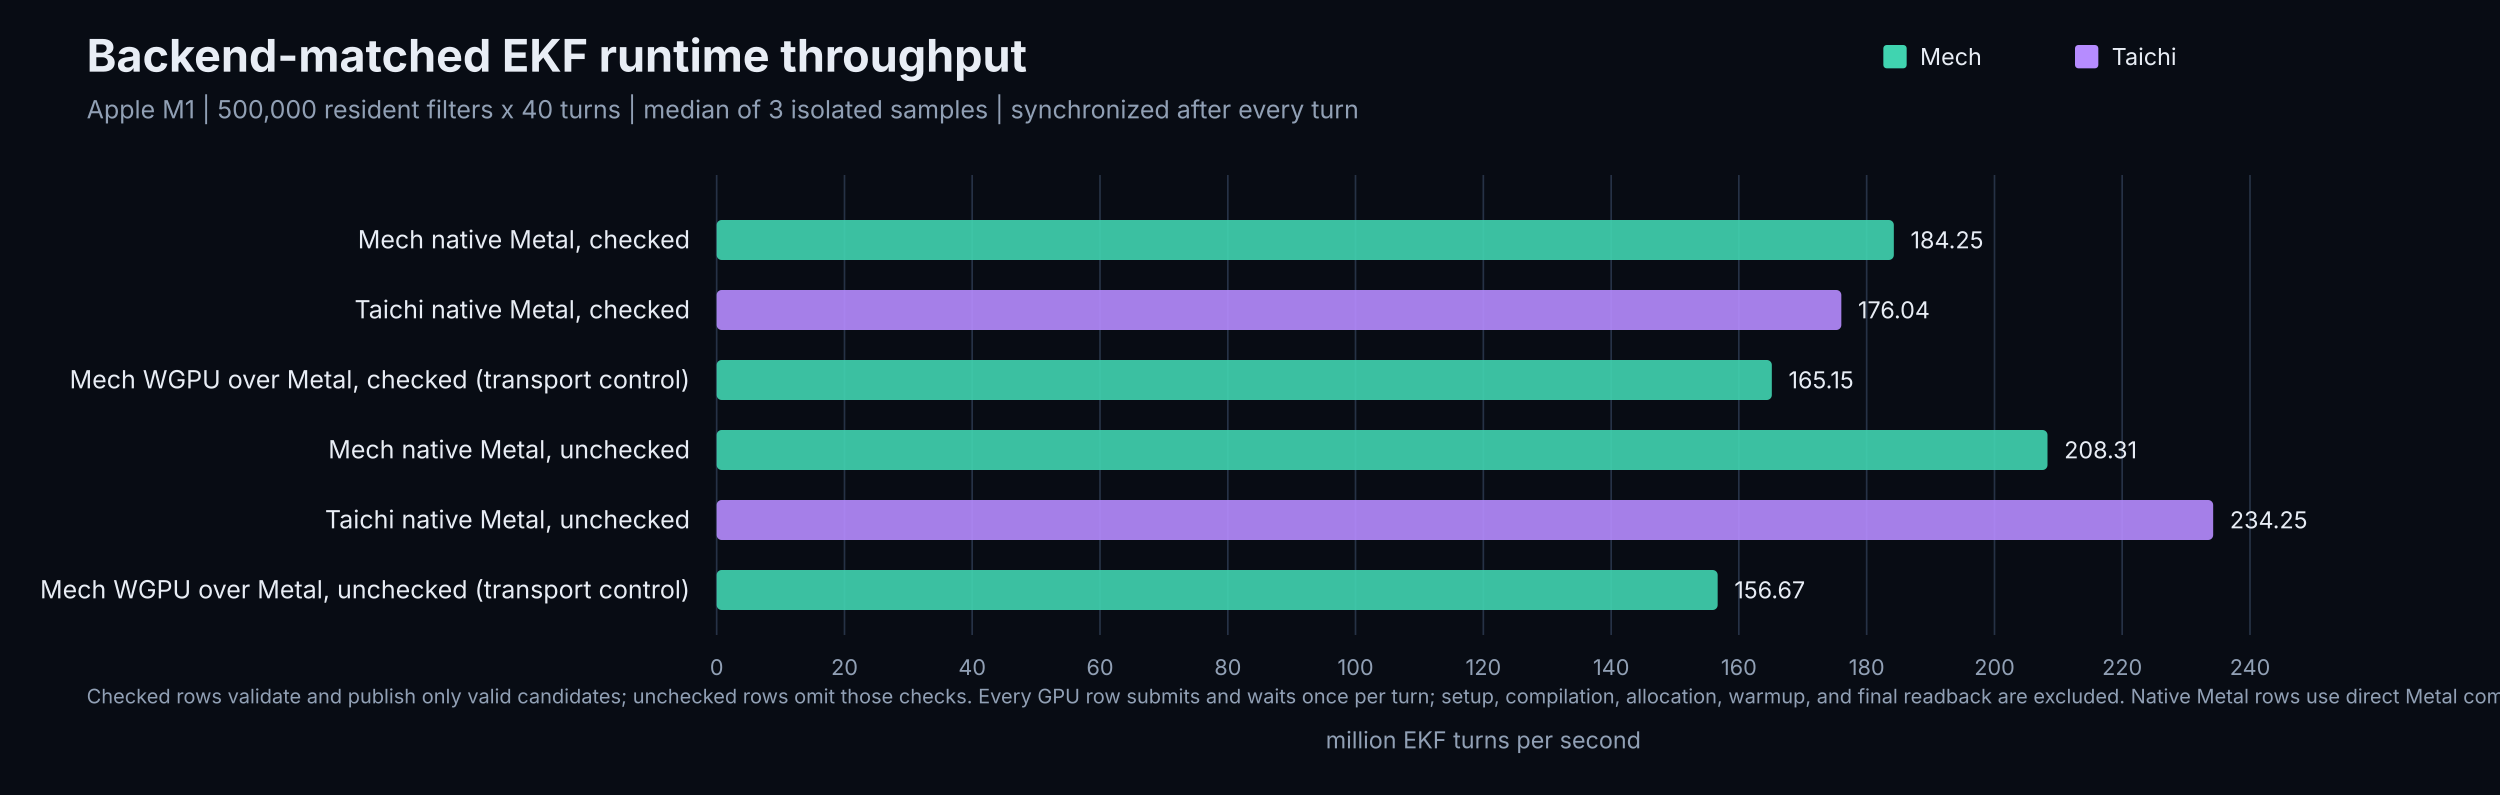
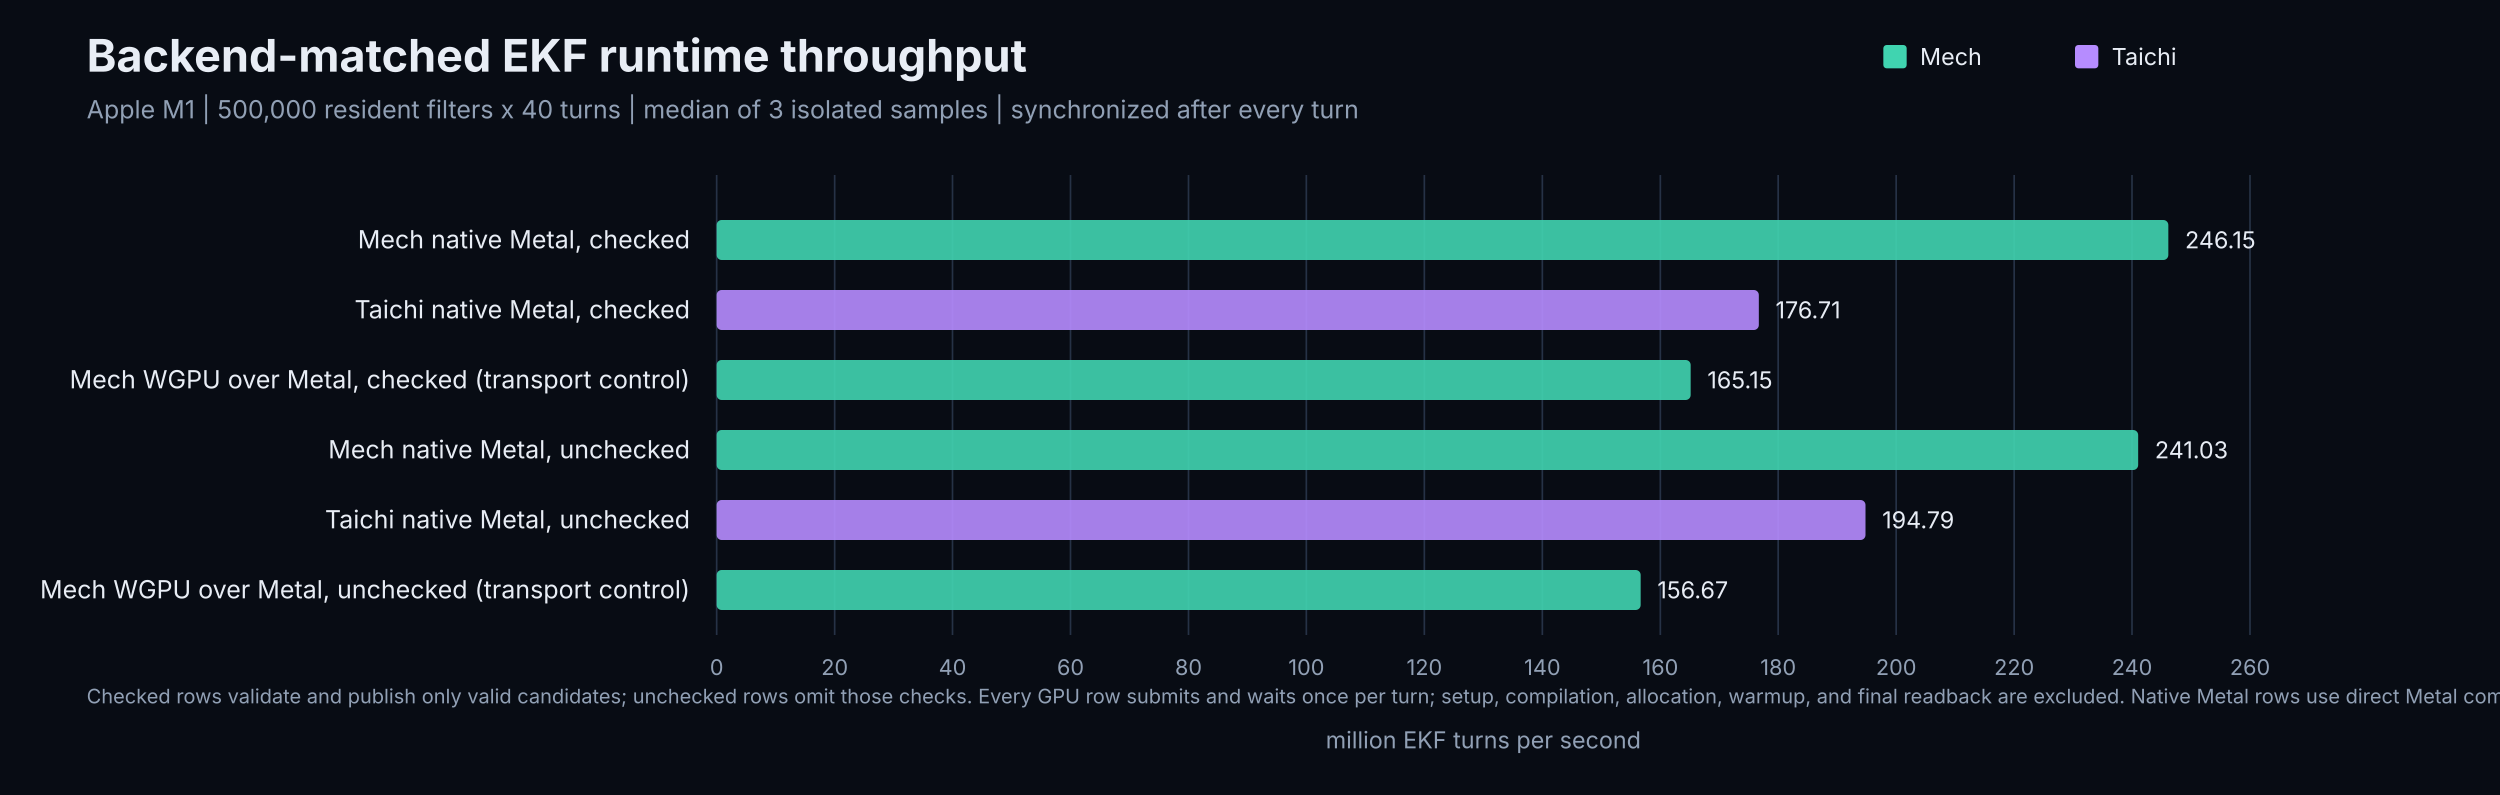
<svg xmlns="http://www.w3.org/2000/svg" width="1500" height="477" viewBox="0 0 1500 477">
  <rect width="100%" height="100%" fill="#080c14" />
  <style>text{font-family:-apple-system,BlinkMacSystemFont,"Segoe UI",sans-serif;fill:#e8edf5} .muted{fill:#91a0b5} .grid{stroke:#263246;stroke-width:1} .axis{fill:#91a0b5;font-size:13px} .label{font-size:15px} .value{font-size:14px;font-variant-numeric:tabular-nums}</style>
  <text x="52" y="43" font-size="27" font-weight="700">Backend-matched EKF runtime throughput</text>
  <text x="52" y="71" class="muted" font-size="15">Apple M1 | 500,000 resident filters x 40 turns | median of 3 isolated samples | synchronized after every turn</text>
  <line x1="430.0" y1="105" x2="430.0" y2="381" class="grid" />
  <text x="430.0" y="405" text-anchor="middle" class="axis">0</text>
-   <line x1="506.7" y1="105" x2="506.7" y2="381" class="grid" />
-   <text x="506.7" y="405" text-anchor="middle" class="axis">20</text>
-   <line x1="583.3" y1="105" x2="583.3" y2="381" class="grid" />
-   <text x="583.3" y="405" text-anchor="middle" class="axis">40</text>
-   <line x1="660.0" y1="105" x2="660.0" y2="381" class="grid" />
-   <text x="660.0" y="405" text-anchor="middle" class="axis">60</text>
-   <line x1="736.7" y1="105" x2="736.7" y2="381" class="grid" />
-   <text x="736.7" y="405" text-anchor="middle" class="axis">80</text>
-   <line x1="813.3" y1="105" x2="813.3" y2="381" class="grid" />
-   <text x="813.3" y="405" text-anchor="middle" class="axis">100</text>
-   <line x1="890.0" y1="105" x2="890.0" y2="381" class="grid" />
-   <text x="890.0" y="405" text-anchor="middle" class="axis">120</text>
-   <line x1="966.7" y1="105" x2="966.7" y2="381" class="grid" />
-   <text x="966.7" y="405" text-anchor="middle" class="axis">140</text>
-   <line x1="1043.3" y1="105" x2="1043.3" y2="381" class="grid" />
-   <text x="1043.3" y="405" text-anchor="middle" class="axis">160</text>
-   <line x1="1120.0" y1="105" x2="1120.0" y2="381" class="grid" />
-   <text x="1120.0" y="405" text-anchor="middle" class="axis">180</text>
-   <line x1="1196.7" y1="105" x2="1196.7" y2="381" class="grid" />
-   <text x="1196.7" y="405" text-anchor="middle" class="axis">200</text>
-   <line x1="1273.3" y1="105" x2="1273.3" y2="381" class="grid" />
-   <text x="1273.3" y="405" text-anchor="middle" class="axis">220</text>
+   <line x1="500.8" y1="105" x2="500.8" y2="381" class="grid" />
+   <text x="500.8" y="405" text-anchor="middle" class="axis">20</text>
+   <line x1="571.5" y1="105" x2="571.5" y2="381" class="grid" />
+   <text x="571.5" y="405" text-anchor="middle" class="axis">40</text>
+   <line x1="642.3" y1="105" x2="642.3" y2="381" class="grid" />
+   <text x="642.3" y="405" text-anchor="middle" class="axis">60</text>
+   <line x1="713.1" y1="105" x2="713.1" y2="381" class="grid" />
+   <text x="713.1" y="405" text-anchor="middle" class="axis">80</text>
+   <line x1="783.8" y1="105" x2="783.8" y2="381" class="grid" />
+   <text x="783.8" y="405" text-anchor="middle" class="axis">100</text>
+   <line x1="854.6" y1="105" x2="854.6" y2="381" class="grid" />
+   <text x="854.6" y="405" text-anchor="middle" class="axis">120</text>
+   <line x1="925.4" y1="105" x2="925.4" y2="381" class="grid" />
+   <text x="925.4" y="405" text-anchor="middle" class="axis">140</text>
+   <line x1="996.2" y1="105" x2="996.2" y2="381" class="grid" />
+   <text x="996.2" y="405" text-anchor="middle" class="axis">160</text>
+   <line x1="1066.9" y1="105" x2="1066.9" y2="381" class="grid" />
+   <text x="1066.9" y="405" text-anchor="middle" class="axis">180</text>
+   <line x1="1137.7" y1="105" x2="1137.7" y2="381" class="grid" />
+   <text x="1137.7" y="405" text-anchor="middle" class="axis">200</text>
+   <line x1="1208.5" y1="105" x2="1208.5" y2="381" class="grid" />
+   <text x="1208.5" y="405" text-anchor="middle" class="axis">220</text>
+   <line x1="1279.2" y1="105" x2="1279.2" y2="381" class="grid" />
+   <text x="1279.2" y="405" text-anchor="middle" class="axis">240</text>
  <line x1="1350.0" y1="105" x2="1350.0" y2="381" class="grid" />
-   <text x="1350.0" y="405" text-anchor="middle" class="axis">240</text>
+   <text x="1350.0" y="405" text-anchor="middle" class="axis">260</text>
  <text x="890.0" y="449" text-anchor="middle" class="muted" font-size="14">million EKF turns per second</text>
  <rect x="1130" y="27" width="14" height="14" rx="2" fill="#40d4b0" />
  <text x="1152" y="39" font-size="14">Mech</text>
  <rect x="1245" y="27" width="14" height="14" rx="2" fill="#b68cff" />
  <text x="1267" y="39" font-size="14">Taichi</text>
  <text x="414" y="149" text-anchor="end" class="label">Mech native Metal, checked</text>
-   <rect x="430" y="132" width="706.3" height="24" rx="3" fill="#40d4b0" opacity="0.9" />
-   <text x="1146.3" y="149" class="value">184.25</text>
+   <rect x="430" y="132" width="871.0" height="24" rx="3" fill="#40d4b0" opacity="0.9" />
+   <text x="1311.0" y="149" class="value">246.15</text>
  <text x="414" y="191" text-anchor="end" class="label">Taichi native Metal, checked</text>
-   <rect x="430" y="174" width="674.8" height="24" rx="3" fill="#b68cff" opacity="0.9" />
-   <text x="1114.8" y="191" class="value">176.04</text>
+   <rect x="430" y="174" width="625.3" height="24" rx="3" fill="#b68cff" opacity="0.9" />
+   <text x="1065.3" y="191" class="value">176.71</text>
  <text x="414" y="233" text-anchor="end" class="label">Mech WGPU over Metal, checked (transport control)</text>
-   <rect x="430" y="216" width="633.1" height="24" rx="3" fill="#40d4b0" opacity="0.9" />
-   <text x="1073.1" y="233" class="value">165.15</text>
+   <rect x="430" y="216" width="584.4" height="24" rx="3" fill="#40d4b0" opacity="0.9" />
+   <text x="1024.4" y="233" class="value">165.15</text>
  <text x="414" y="275" text-anchor="end" class="label">Mech native Metal, unchecked</text>
-   <rect x="430" y="258" width="798.5" height="24" rx="3" fill="#40d4b0" opacity="0.9" />
-   <text x="1238.5" y="275" class="value">208.31</text>
+   <rect x="430" y="258" width="852.9" height="24" rx="3" fill="#40d4b0" opacity="0.9" />
+   <text x="1292.9" y="275" class="value">241.03</text>
  <text x="414" y="317" text-anchor="end" class="label">Taichi native Metal, unchecked</text>
-   <rect x="430" y="300" width="897.9" height="24" rx="3" fill="#b68cff" opacity="0.9" />
-   <text x="1337.9" y="317" class="value">234.25</text>
+   <rect x="430" y="300" width="689.3" height="24" rx="3" fill="#b68cff" opacity="0.9" />
+   <text x="1129.3" y="317" class="value">194.79</text>
  <text x="414" y="359" text-anchor="end" class="label">Mech WGPU over Metal, unchecked (transport control)</text>
-   <rect x="430" y="342" width="600.6" height="24" rx="3" fill="#40d4b0" opacity="0.9" />
-   <text x="1040.6" y="359" class="value">156.67</text>
+   <rect x="430" y="342" width="554.4" height="24" rx="3" fill="#40d4b0" opacity="0.9" />
+   <text x="994.4" y="359" class="value">156.67</text>
  <text x="52" y="422" class="muted" font-size="12">Checked rows validate and publish only valid candidates; unchecked rows omit those checks. Every GPU row submits and waits once per turn; setup, compilation, allocation, warmup, and final readback are excluded. Native Metal rows use direct Metal command submission; WGPU-over-Metal rows are shown only as a transport control.</text>
</svg>
